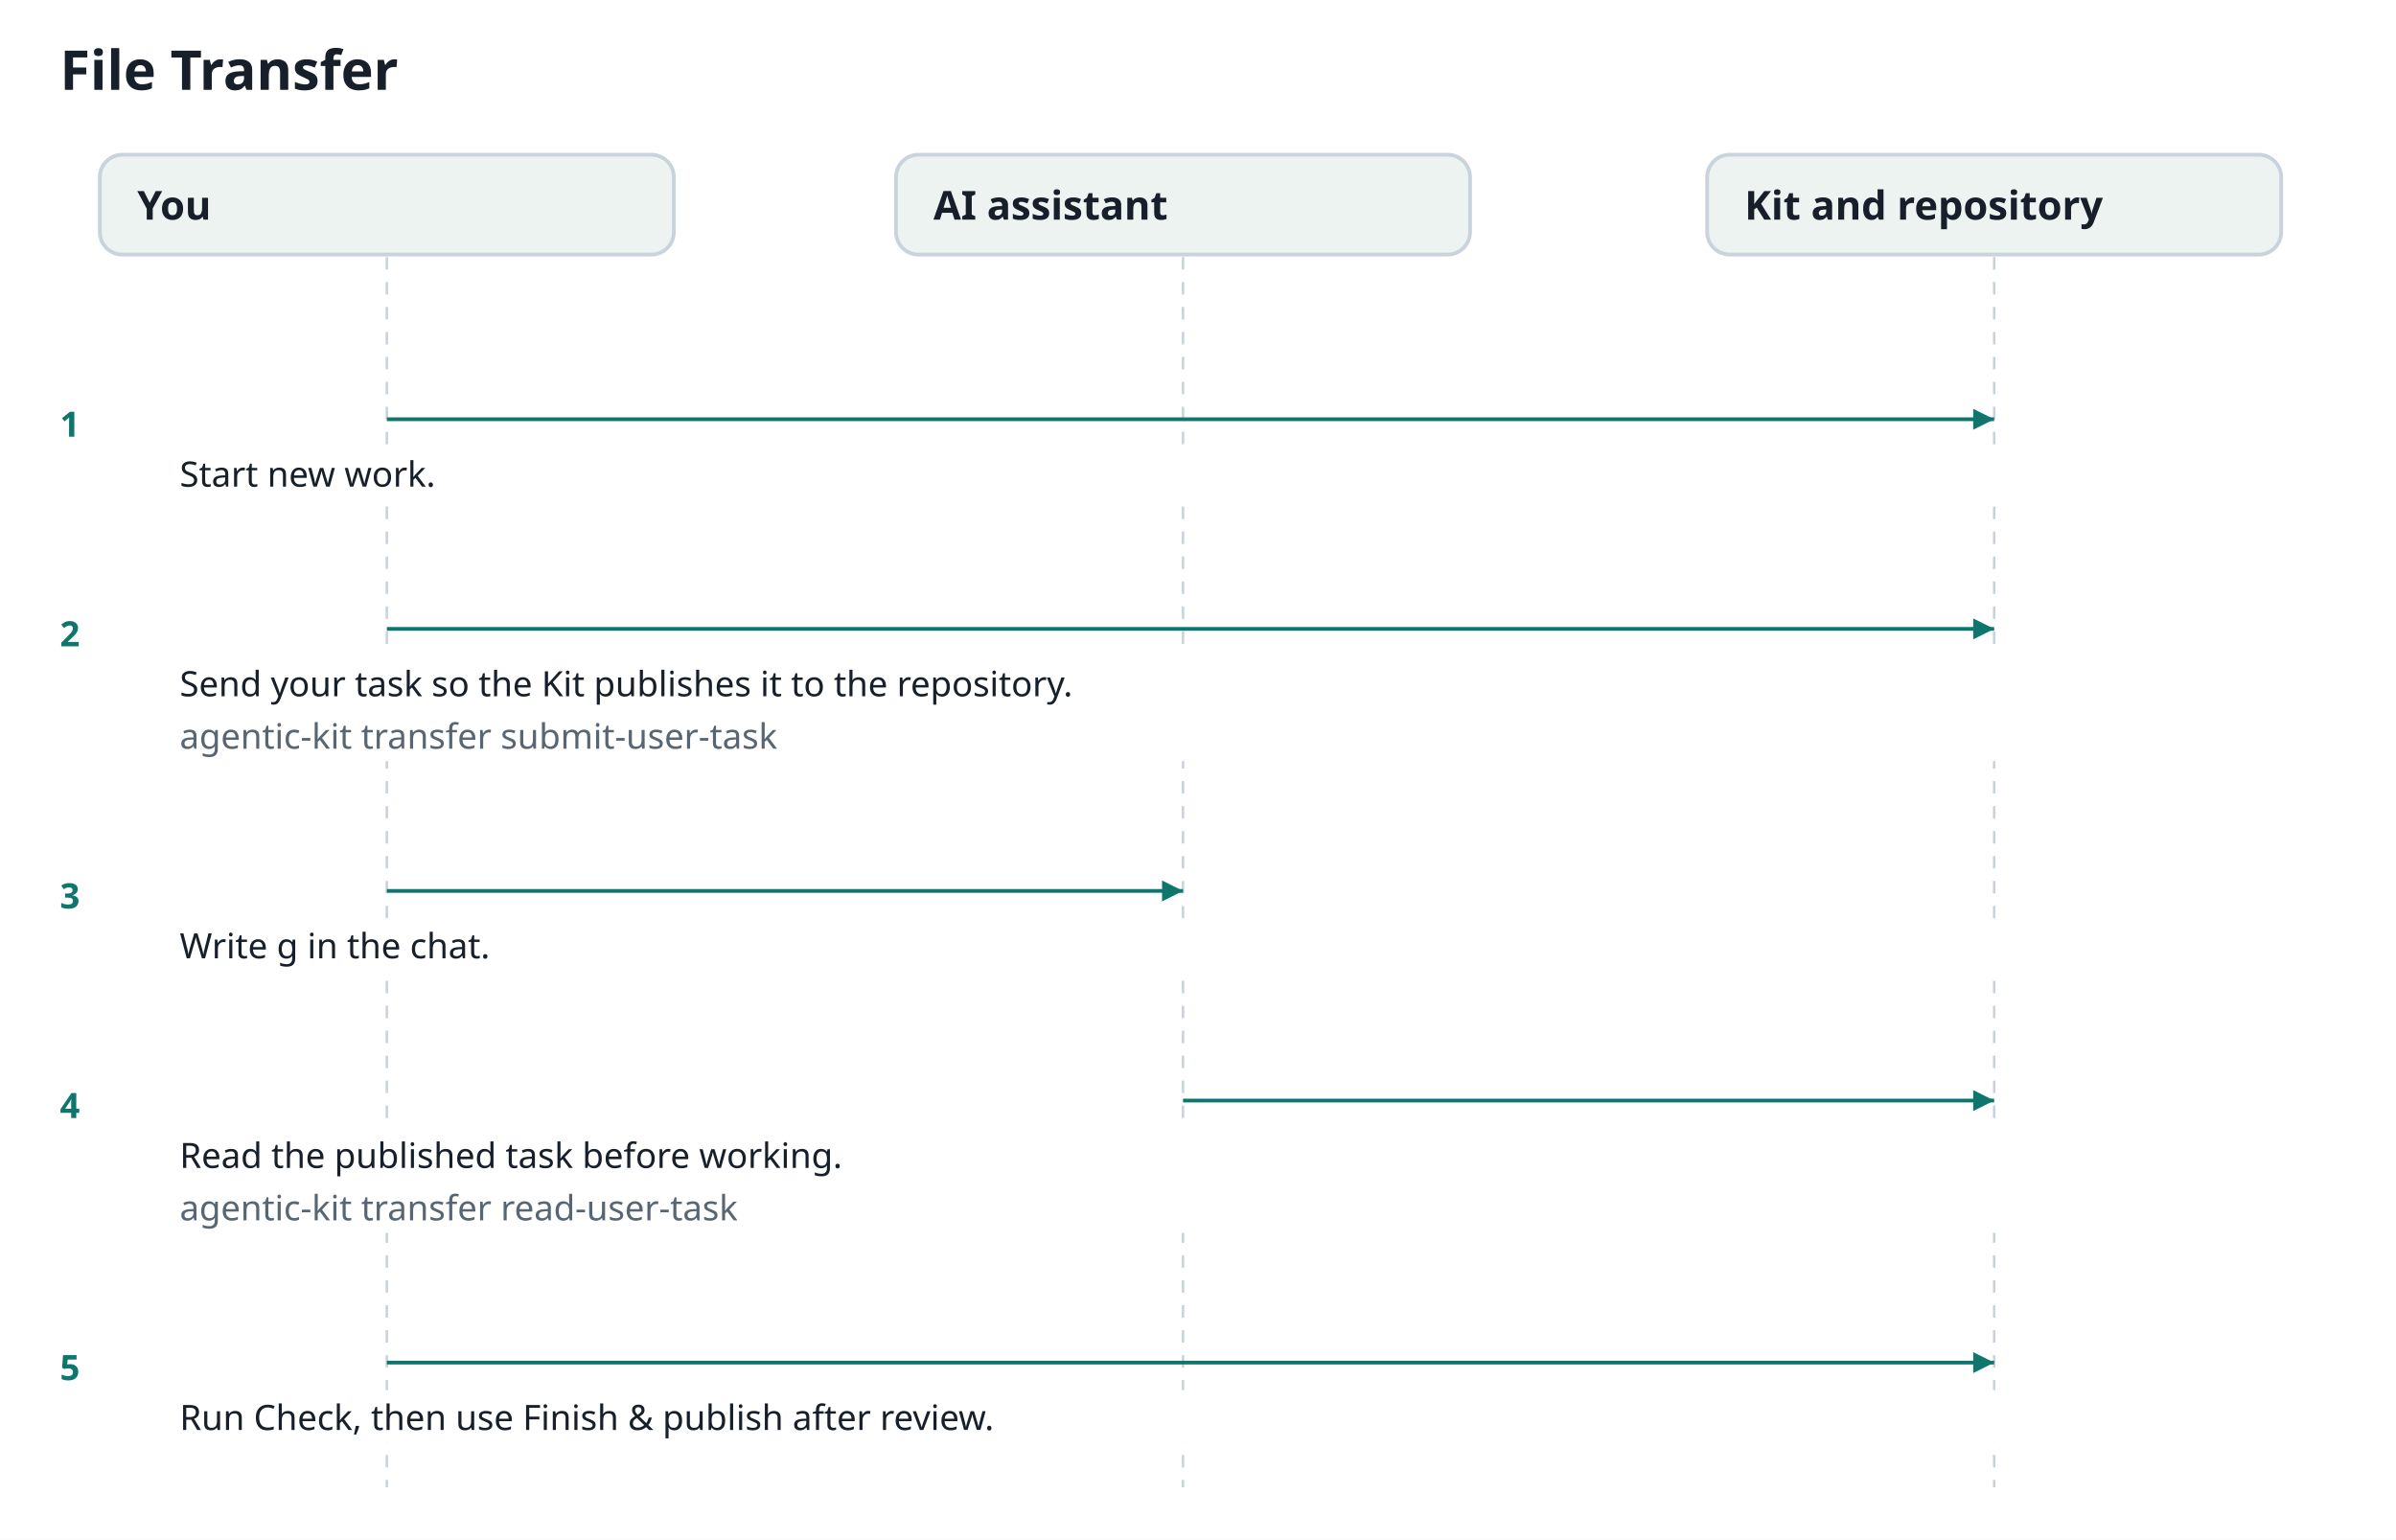
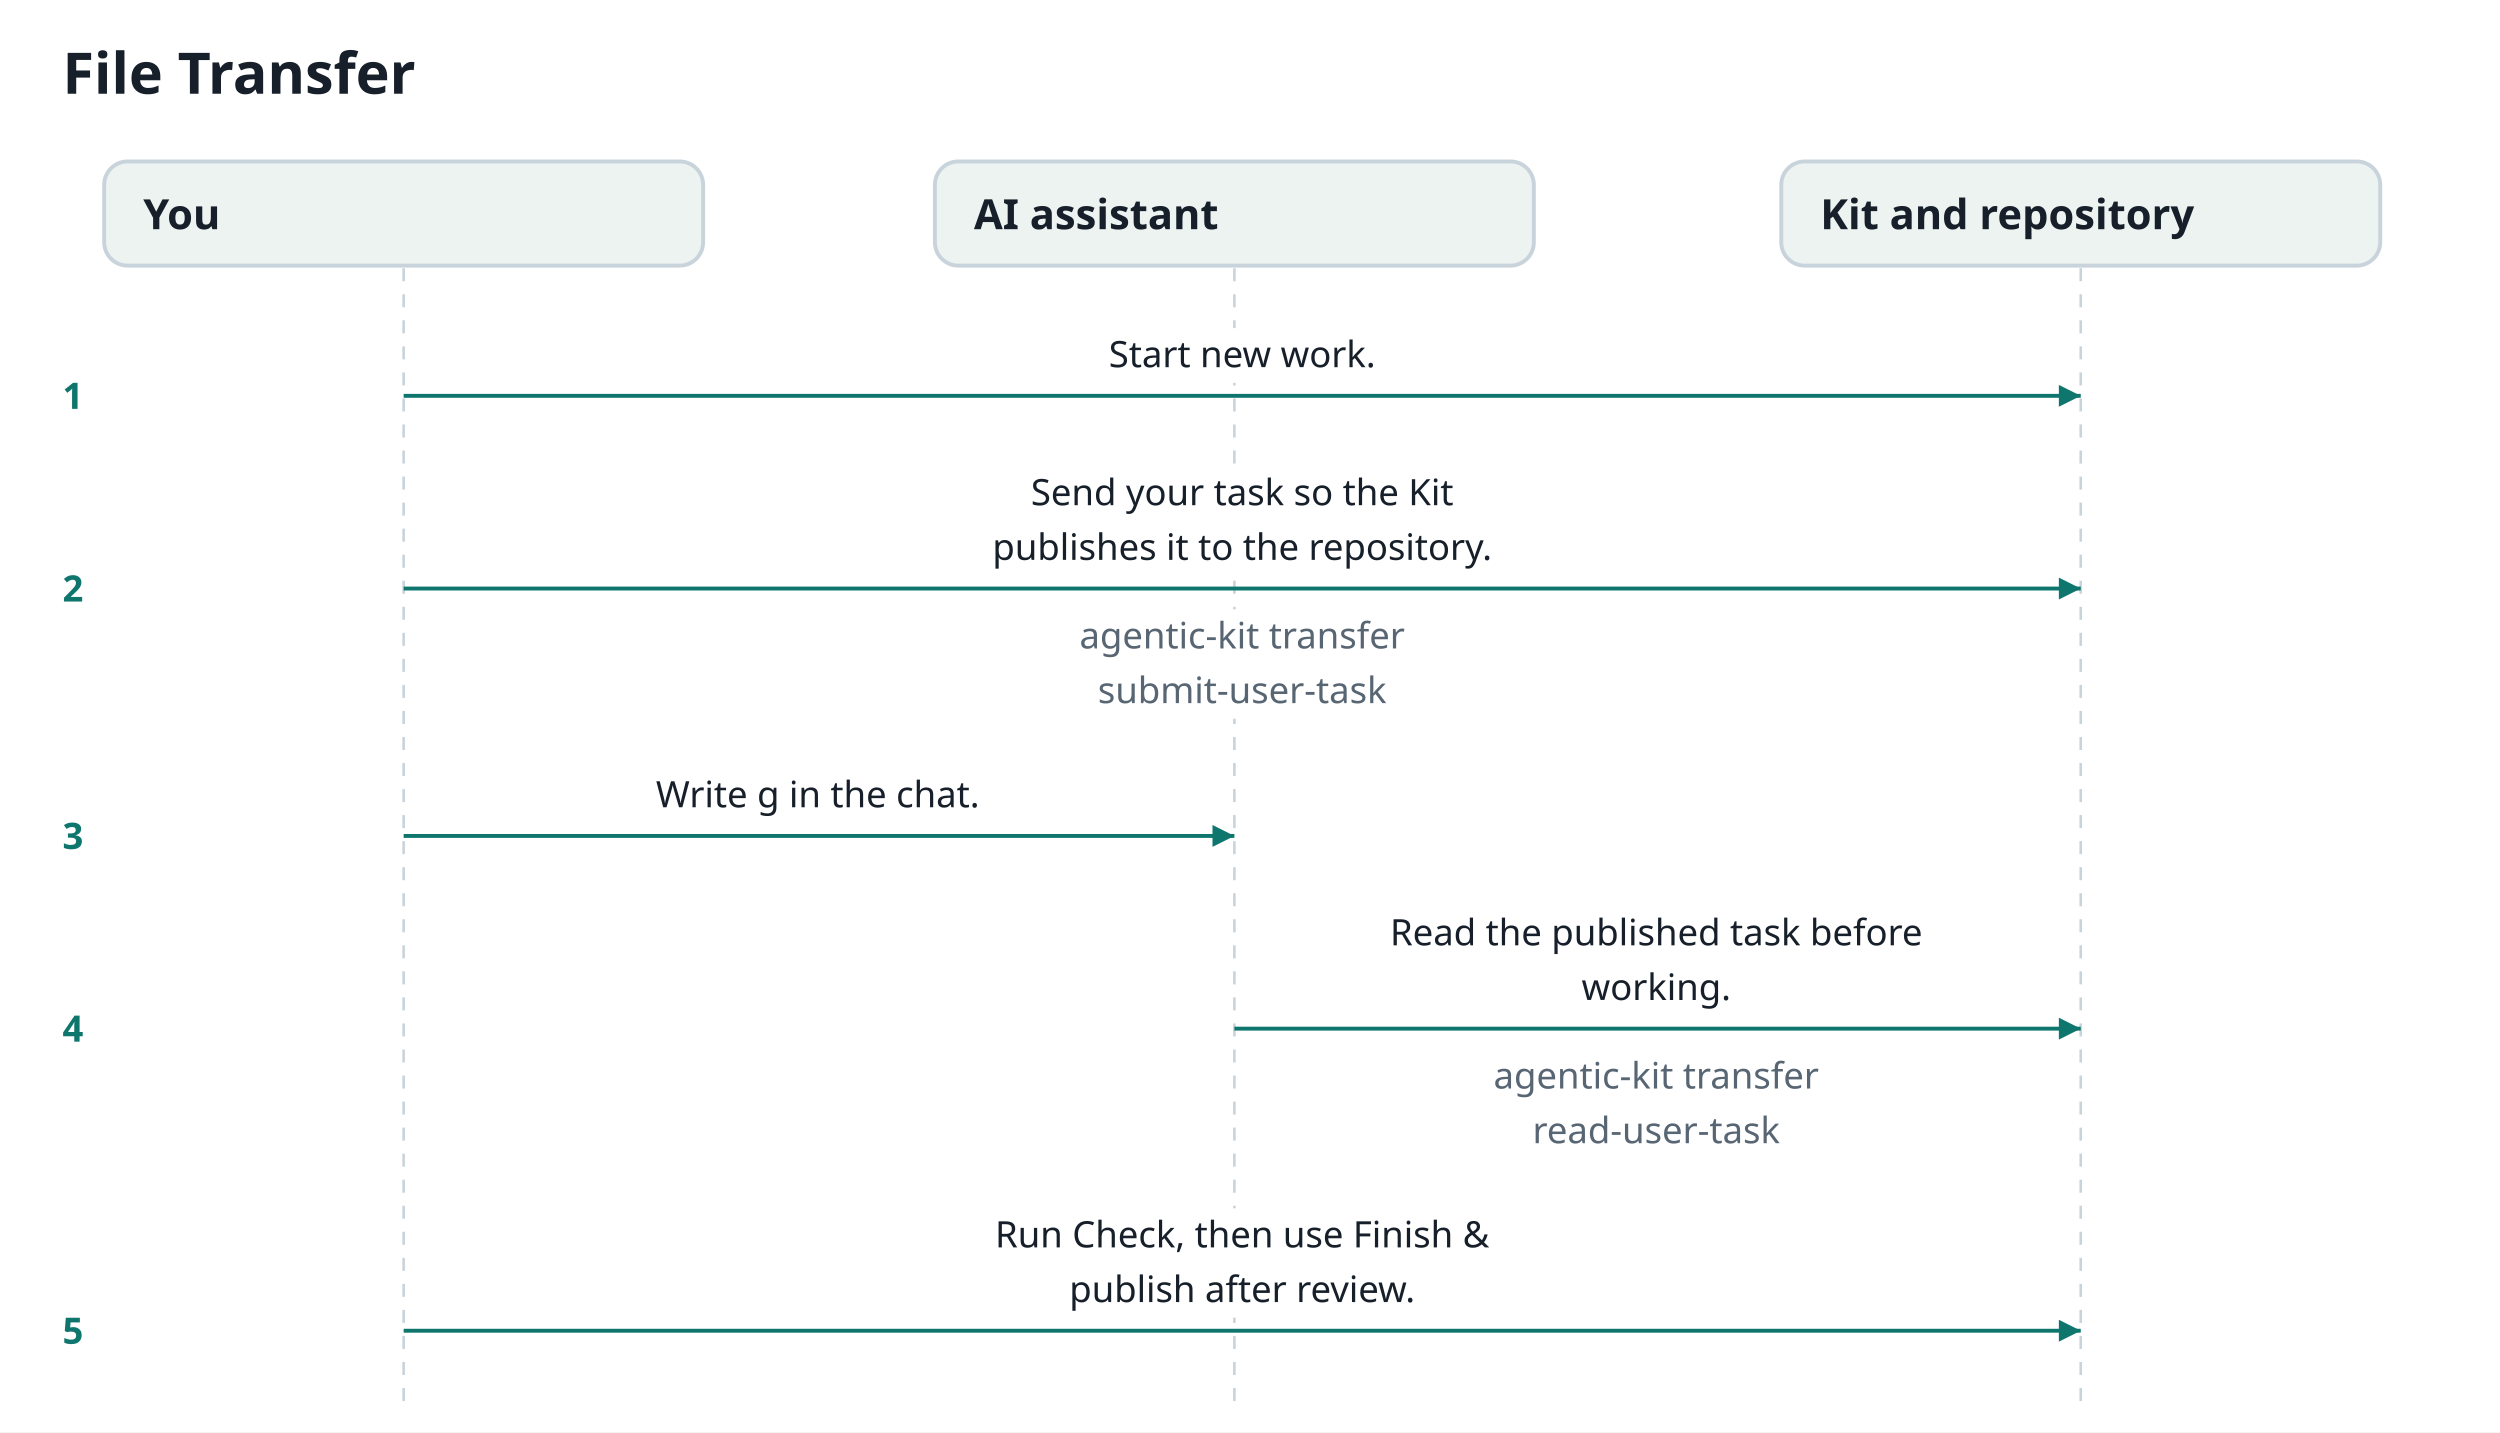
- <svg xmlns="http://www.w3.org/2000/svg" viewBox="0 0 960 617" role="img" aria-labelledby="title desc">
+ <svg xmlns="http://www.w3.org/2000/svg" viewBox="0 0 960 550" role="img" aria-labelledby="title desc">
  <style>.title{font:700 22px sans-serif;fill:#17202a}.head{font:700 16px sans-serif;fill:#17202a}.body{font:14px sans-serif;fill:#17202a}.note{font:14px sans-serif;fill:#586674}.role{font:700 14px sans-serif;fill:#0f766e}</style>
  <defs>
    <marker id="arrow" viewBox="0 0 10 10" refX="9" refY="5" markerWidth="7" markerHeight="7" orient="auto">
      <path d="M1 1L9 5L1 9z" fill="#0f766e" />
    </marker>
  </defs>
-   <rect width="960" height="617" fill="#fff" />
+   <rect width="960" height="550" fill="#fff" />
  <text x="24" y="36" class="title" data-source="File Transfer">File Transfer</text>
  <rect x="40" y="62" width="230" height="40" rx="9" fill="#edf3f1" stroke="#c8d3dc" stroke-width="1.5" />
  <text x="55" y="88" class="head" data-source="You">You</text>
-   <line x1="155" y1="103" x2="155" y2="596" stroke="#c8d3dc" stroke-dasharray="5 5" />
+   <line x1="155" y1="103" x2="155" y2="538" stroke="#c8d3dc" stroke-dasharray="5 5" />
  <rect x="359" y="62" width="230" height="40" rx="9" fill="#edf3f1" stroke="#c8d3dc" stroke-width="1.5" />
  <text x="374" y="88" class="head" data-source="AI assistant">AI assistant</text>
-   <line x1="474" y1="103" x2="474" y2="596" stroke="#c8d3dc" stroke-dasharray="5 5" />
+   <line x1="474" y1="103" x2="474" y2="538" stroke="#c8d3dc" stroke-dasharray="5 5" />
  <rect x="684" y="62" width="230" height="40" rx="9" fill="#edf3f1" stroke="#c8d3dc" stroke-width="1.5" />
  <text x="699" y="88" class="head" data-source="Kit and repository">Kit and repository</text>
-   <line x1="799" y1="103" x2="799" y2="596" stroke="#c8d3dc" stroke-dasharray="5 5" />
-   <text x="24" y="175" class="role" data-source="1">1</text>
-   <path d="M155 168 H799" fill="none" stroke="#0f766e" stroke-width="1.5" marker-end="url(#arrow)" />
-   <rect x="65" y="179" width="865" height="21" fill="#fff" />
-   <text x="72" y="195" class="body" data-source="Start new work.">Start new work.</text>
-   <text x="24" y="259" class="role" data-source="2">2</text>
-   <path d="M155 252 H799" fill="none" stroke="#0f766e" stroke-width="1.5" marker-end="url(#arrow)" />
-   <rect x="65" y="263" width="865" height="42" fill="#fff" />
-   <text x="72" y="279" class="body" data-source="Send your task so the Kit publishes it to the repository.">Send your task so the Kit publishes it to the repository.</text>
-   <text x="72" y="300" class="note" data-source="agentic-kit transfer submit-user-task">agentic-kit transfer submit-user-task</text>
-   <text x="24" y="364" class="role" data-source="3">3</text>
-   <path d="M155 357 H474" fill="none" stroke="#0f766e" stroke-width="1.5" marker-end="url(#arrow)" />
-   <rect x="65" y="368" width="865" height="21" fill="#fff" />
-   <text x="72" y="384" class="body" data-source="Write g in the chat.">Write g in the chat.</text>
-   <text x="24" y="448" class="role" data-source="4">4</text>
-   <path d="M474 441 H799" fill="none" stroke="#0f766e" stroke-width="1.5" marker-end="url(#arrow)" />
-   <rect x="65" y="452" width="865" height="42" fill="#fff" />
-   <text x="72" y="468" class="body" data-source="Read the published task before working.">Read the published task before working.</text>
-   <text x="72" y="489" class="note" data-source="agentic-kit transfer read-user-task">agentic-kit transfer read-user-task</text>
-   <text x="24" y="553" class="role" data-source="5">5</text>
-   <path d="M155 546 H799" fill="none" stroke="#0f766e" stroke-width="1.5" marker-end="url(#arrow)" />
-   <rect x="65" y="557" width="865" height="21" fill="#fff" />
-   <text x="72" y="573" class="body" data-source="Run Check, then use Finish &amp; publish after review.">Run Check, then use Finish &amp; publish after review.</text>
+   <line x1="799" y1="103" x2="799" y2="538" stroke="#c8d3dc" stroke-dasharray="5 5" />
+   <g data-step="1">
+     <text x="24" y="157" class="role" data-source="1">1</text>
+     <path d="M155 152 H799" fill="none" stroke="#0f766e" stroke-width="1.5" marker-end="url(#arrow)" />
+     <rect x="332" y="126" width="290" height="21" fill="#fff" />
+     <text x="477" y="141" class="body" data-source="Start new work." text-anchor="middle">Start new work.</text>
+   </g>
+   <g data-step="2">
+     <text x="24" y="231" class="role" data-source="2">2</text>
+     <path d="M155 226 H799" fill="none" stroke="#0f766e" stroke-width="1.5" marker-end="url(#arrow)" />
+     <rect x="332" y="179" width="290" height="42" fill="#fff" />
+     <text x="477" y="194" class="body" data-source="Send your task so the Kit publishes it to the repository." text-anchor="middle">Send your task so the Kit</text>
+     <text x="477" y="215" class="body" data-source="Send your task so the Kit publishes it to the repository." text-anchor="middle">publishes it to the repository.</text>
+     <rect x="332" y="234" width="290" height="42" fill="#fff" />
+     <text x="477" y="249" class="note" data-source="agentic-kit transfer submit-user-task" text-anchor="middle">agentic-kit transfer</text>
+     <text x="477" y="270" class="note" data-source="agentic-kit transfer submit-user-task" text-anchor="middle">submit-user-task</text>
+   </g>
+   <g data-step="3">
+     <text x="24" y="326" class="role" data-source="3">3</text>
+     <path d="M155 321 H474" fill="none" stroke="#0f766e" stroke-width="1.5" marker-end="url(#arrow)" />
+     <rect x="169" y="295" width="290" height="21" fill="#fff" />
+     <text x="314" y="310" class="body" data-source="Write g in the chat." text-anchor="middle">Write g in the chat.</text>
+   </g>
+   <g data-step="4">
+     <text x="24" y="400" class="role" data-source="4">4</text>
+     <path d="M474 395 H799" fill="none" stroke="#0f766e" stroke-width="1.5" marker-end="url(#arrow)" />
+     <rect x="491" y="348" width="290" height="42" fill="#fff" />
+     <text x="636" y="363" class="body" data-source="Read the published task before working." text-anchor="middle">Read the published task before</text>
+     <text x="636" y="384" class="body" data-source="Read the published task before working." text-anchor="middle">working.</text>
+     <rect x="491" y="403" width="290" height="42" fill="#fff" />
+     <text x="636" y="418" class="note" data-source="agentic-kit transfer read-user-task" text-anchor="middle">agentic-kit transfer</text>
+     <text x="636" y="439" class="note" data-source="agentic-kit transfer read-user-task" text-anchor="middle">read-user-task</text>
+   </g>
+   <g data-step="5">
+     <text x="24" y="516" class="role" data-source="5">5</text>
+     <path d="M155 511 H799" fill="none" stroke="#0f766e" stroke-width="1.5" marker-end="url(#arrow)" />
+     <rect x="332" y="464" width="290" height="42" fill="#fff" />
+     <text x="477" y="479" class="body" data-source="Run Check, then use Finish &amp; publish after review." text-anchor="middle">Run Check, then use Finish &amp;</text>
+     <text x="477" y="500" class="body" data-source="Run Check, then use Finish &amp; publish after review." text-anchor="middle">publish after review.</text>
+   </g>
</svg>
